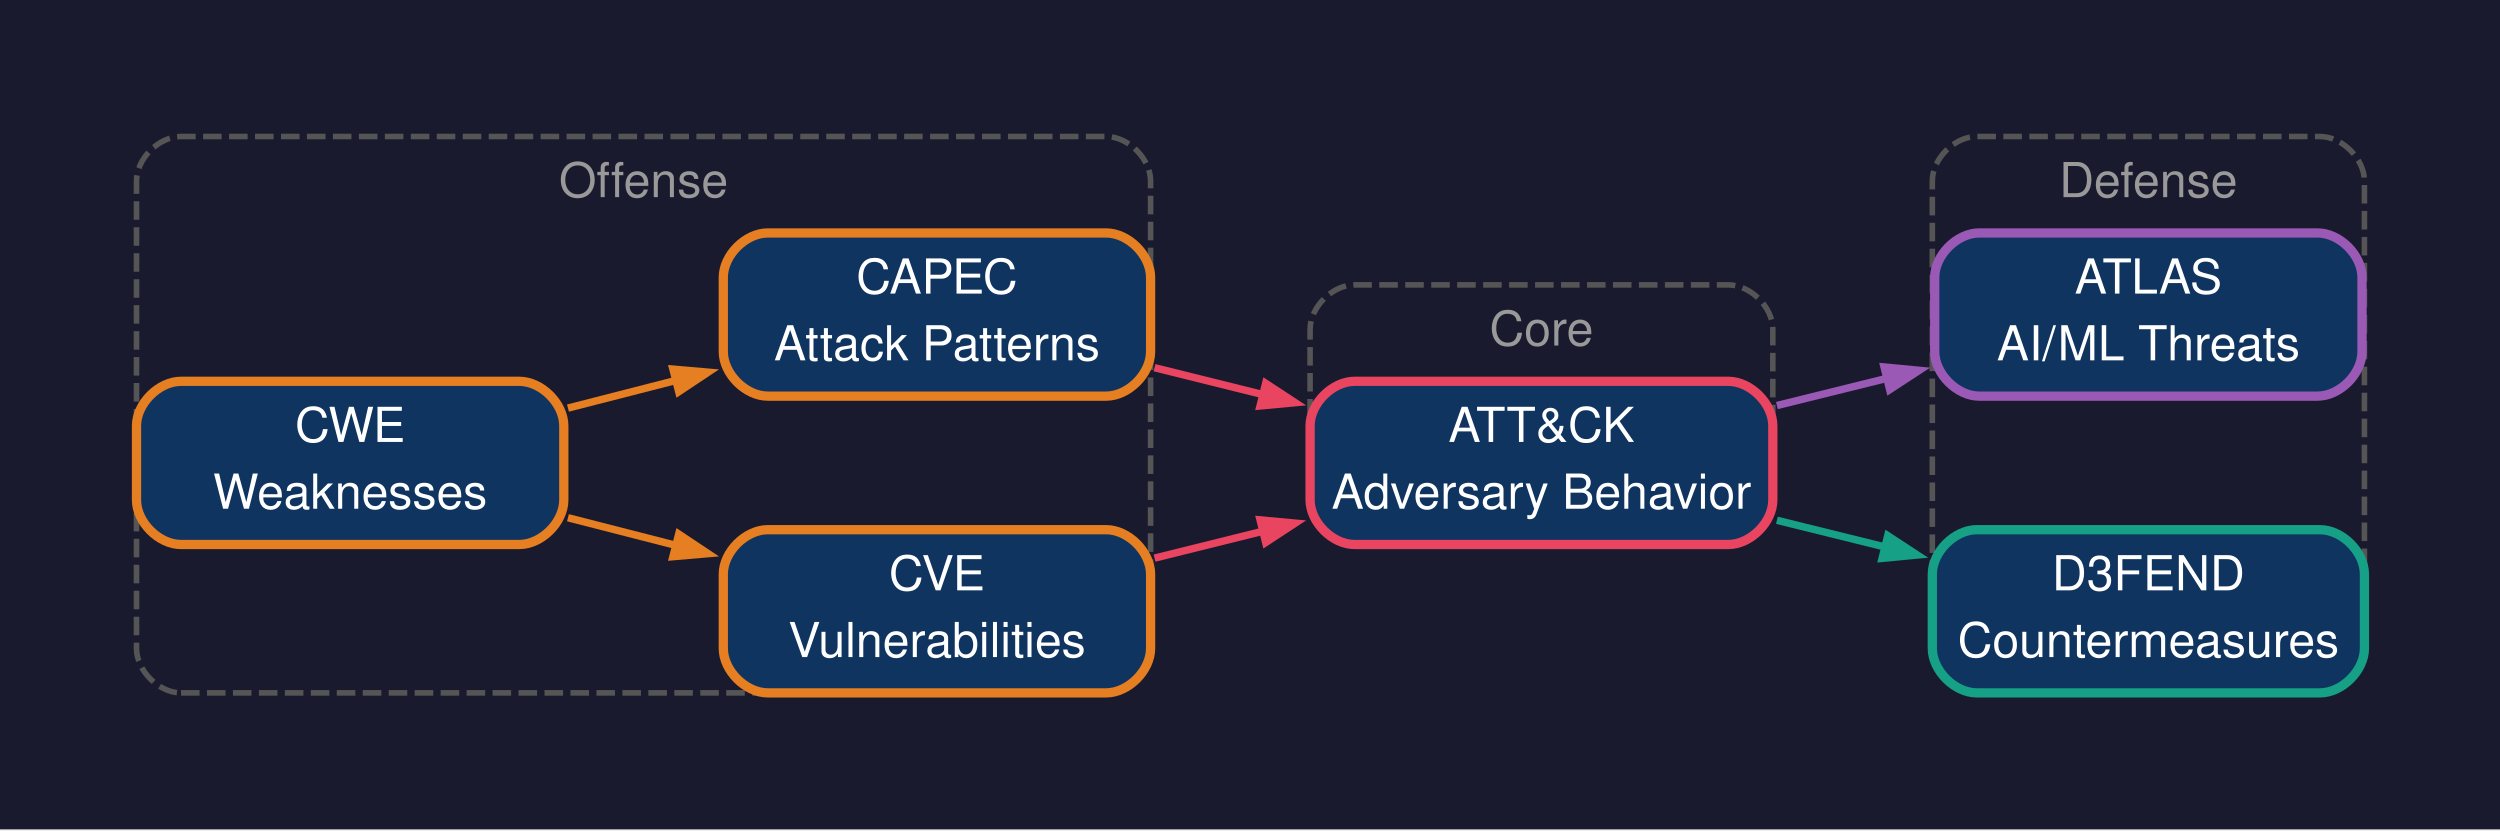
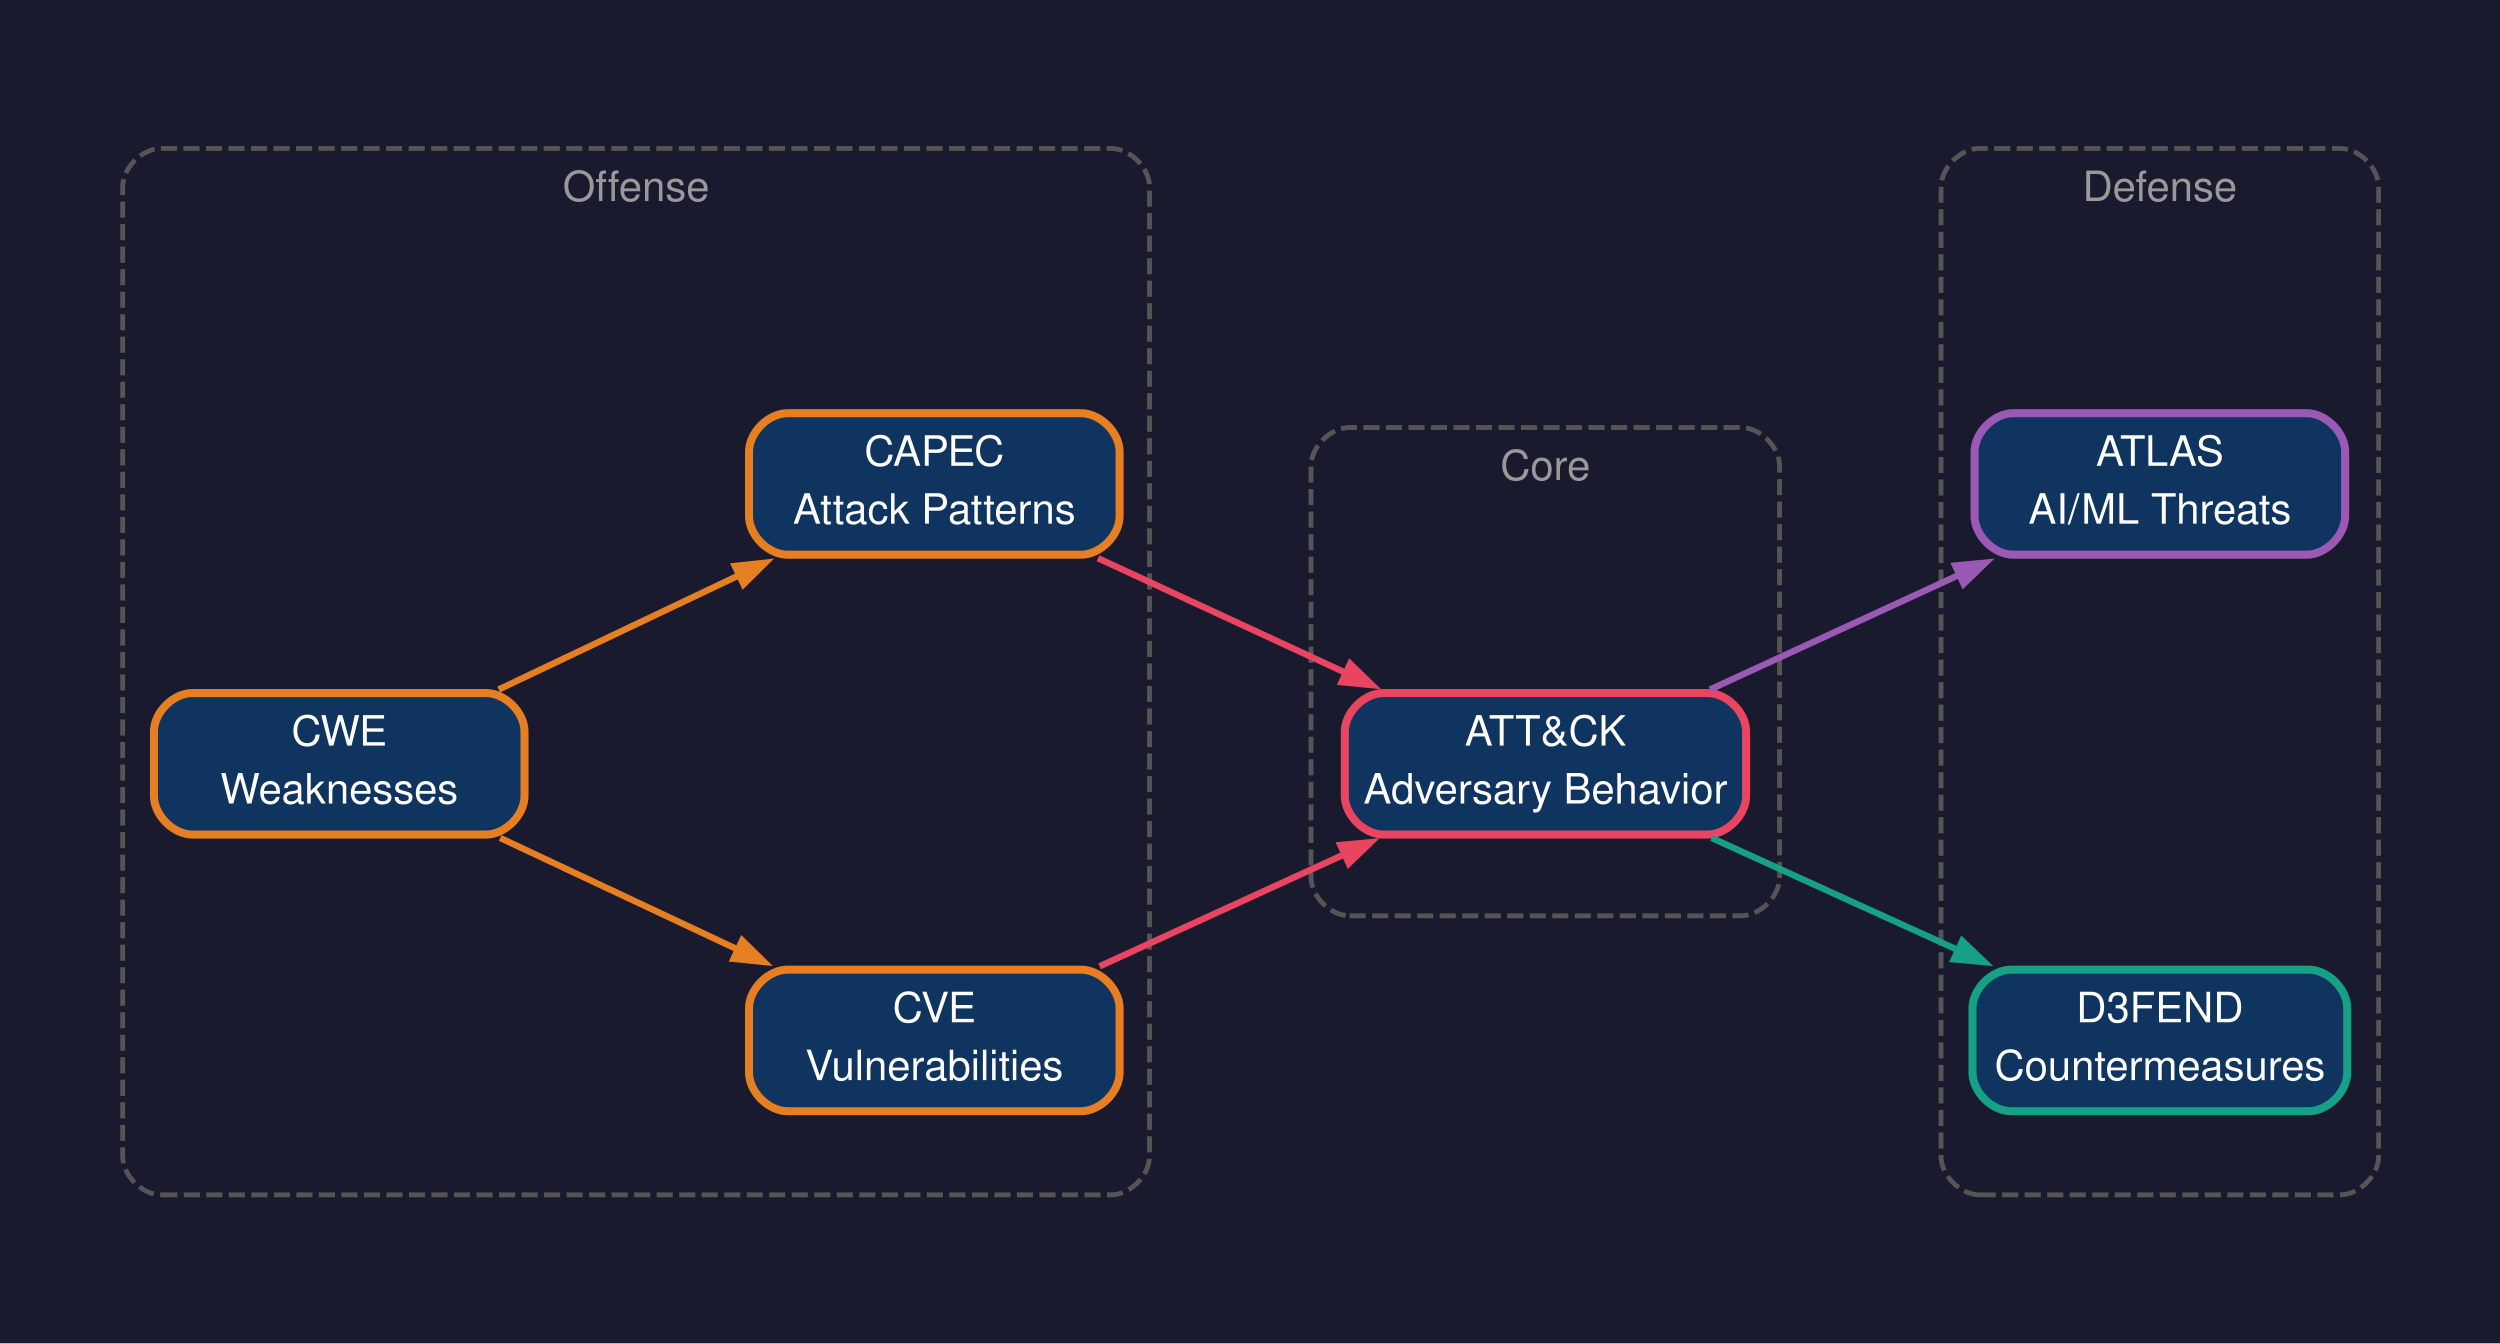
- <svg xmlns="http://www.w3.org/2000/svg" width="674pt" height="224pt" viewBox="0.00 0.00 674.00 224.00">
-   <g id="graph0" class="graph" transform="scale(1 1) rotate(0) translate(28.8 194.8)">
-     <polygon fill="#1a1a2e" stroke="none" points="-28.8,28.8 -28.8,-194.8 645.45,-194.8 645.45,28.8 -28.8,28.8" />
+ <svg xmlns="http://www.w3.org/2000/svg" width="670pt" height="360pt" viewBox="0.00 0.00 670.00 360.00">
+   <g id="graph0" class="graph" transform="scale(0.862069 0.862069) rotate(0) translate(28.8 388.8)">
+     <polygon fill="#1a1a2e" stroke="none" points="-28.8,28.8 -28.8,-388.8 748.8,-388.8 748.8,28.8 -28.8,28.8" />
    <g id="clust1" class="cluster">
-       <path fill="#1a1a2e" stroke="#555555" stroke-width="1.5" stroke-dasharray="5,2" d="M20,-8C20,-8 269.4,-8 269.4,-8 275.4,-8 281.4,-14 281.4,-20 281.4,-20 281.4,-146 281.4,-146 281.4,-152 275.4,-158 269.4,-158 269.4,-158 20,-158 20,-158 14,-158 8,-152 8,-146 8,-146 8,-20 8,-20 8,-14 14,-8 20,-8" />
-       <text xml:space="preserve" text-anchor="middle" x="144.7" y="-141.65" font-family="Segoe UI,Helvetica,Arial,sans-serif" font-size="13.00" fill="#999999">Offense</text>
+       <path fill="#1a1a2e" stroke="#555555" stroke-width="1.5" stroke-dasharray="5,2" d="M21.34,-17.35C21.34,-17.35 316.56,-17.35 316.56,-17.35 322.56,-17.35 328.56,-23.35 328.56,-29.35 328.56,-29.35 328.56,-330.65 328.56,-330.65 328.56,-336.65 322.56,-342.65 316.56,-342.65 316.56,-342.65 21.34,-342.65 21.34,-342.65 15.34,-342.65 9.34,-336.65 9.34,-330.65 9.34,-330.65 9.34,-29.35 9.34,-29.35 9.34,-23.35 15.34,-17.35 21.34,-17.35" />
+       <text xml:space="preserve" text-anchor="middle" x="168.95" y="-326.3" font-family="Segoe UI,Helvetica,Arial,sans-serif" font-size="13.00" fill="#999999">Offense</text>
    </g>
    <g id="clust2" class="cluster">
-       <path fill="#1a1a2e" stroke="#555555" stroke-width="1.5" stroke-dasharray="5,2" d="M336.4,-48C336.4,-48 437.15,-48 437.15,-48 443.15,-48 449.15,-54 449.15,-60 449.15,-60 449.15,-106 449.15,-106 449.15,-112 443.15,-118 437.15,-118 437.15,-118 336.4,-118 336.4,-118 330.4,-118 324.4,-112 324.4,-106 324.4,-106 324.4,-60 324.4,-60 324.4,-54 330.4,-48 336.4,-48" />
-       <text xml:space="preserve" text-anchor="middle" x="386.77" y="-101.65" font-family="Segoe UI,Helvetica,Arial,sans-serif" font-size="13.00" fill="#999999">Core</text>
+       <path fill="#1a1a2e" stroke="#555555" stroke-width="1.5" stroke-dasharray="5,2" d="M390.77,-104.1C390.77,-104.1 512.43,-104.1 512.43,-104.1 518.43,-104.1 524.43,-110.1 524.43,-116.1 524.43,-116.1 524.43,-243.9 524.43,-243.9 524.43,-249.9 518.43,-255.9 512.43,-255.9 512.43,-255.9 390.77,-255.9 390.77,-255.9 384.77,-255.9 378.77,-249.9 378.77,-243.9 378.77,-243.9 378.77,-116.1 378.77,-116.1 378.77,-110.1 384.77,-104.1 390.77,-104.1" />
+       <text xml:space="preserve" text-anchor="middle" x="451.6" y="-239.55" font-family="Segoe UI,Helvetica,Arial,sans-serif" font-size="13.00" fill="#999999">Core</text>
    </g>
    <g id="clust3" class="cluster">
-       <path fill="#1a1a2e" stroke="#555555" stroke-width="1.5" stroke-dasharray="5,2" d="M504.15,-8C504.15,-8 596.65,-8 596.65,-8 602.65,-8 608.65,-14 608.65,-20 608.65,-20 608.65,-146 608.65,-146 608.65,-152 602.65,-158 596.65,-158 596.65,-158 504.15,-158 504.15,-158 498.15,-158 492.15,-152 492.15,-146 492.15,-146 492.15,-20 492.15,-20 492.15,-14 498.15,-8 504.15,-8" />
-       <text xml:space="preserve" text-anchor="middle" x="550.4" y="-141.65" font-family="Segoe UI,Helvetica,Arial,sans-serif" font-size="13.00" fill="#999999">Defense</text>
+       <path fill="#1a1a2e" stroke="#555555" stroke-width="1.5" stroke-dasharray="5,2" d="M586.63,-17.35C586.63,-17.35 698.66,-17.35 698.66,-17.35 704.66,-17.35 710.66,-23.35 710.66,-29.35 710.66,-29.35 710.66,-330.65 710.66,-330.65 710.66,-336.65 704.66,-342.65 698.66,-342.65 698.66,-342.65 586.63,-342.65 586.63,-342.65 580.63,-342.65 574.63,-336.65 574.63,-330.65 574.63,-330.65 574.63,-29.35 574.63,-29.35 574.63,-23.35 580.63,-17.35 586.63,-17.35" />
+       <text xml:space="preserve" text-anchor="middle" x="642.65" y="-326.3" font-family="Segoe UI,Helvetica,Arial,sans-serif" font-size="13.00" fill="#999999">Defense</text>
    </g>
    <g id="node1" class="node">
-       <path fill="#0f3460" stroke="#e67e22" stroke-width="2.5" d="M269.4,-52C269.4,-52 178.2,-52 178.2,-52 172.2,-52 166.2,-46 166.2,-40 166.2,-40 166.2,-20 166.2,-20 166.2,-14 172.2,-8 178.2,-8 178.2,-8 269.4,-8 269.4,-8 275.4,-8 281.4,-14 281.4,-20 281.4,-20 281.4,-40 281.4,-40 281.4,-46 275.4,-52 269.4,-52" />
-       <text xml:space="preserve" text-anchor="middle" x="223.8" y="-35.65" font-family="Segoe UI,Helvetica,Arial,sans-serif" font-size="13.00" fill="white">CVE</text>
-       <text xml:space="preserve" text-anchor="middle" x="223.8" y="-17.65" font-family="Segoe UI,Helvetica,Arial,sans-serif" font-size="13.00" fill="white">Vulnerabilities</text>
+       <path fill="#0f3460" stroke="#e67e22" stroke-width="2.5" d="M307.26,-87.35C307.26,-87.35 216.06,-87.35 216.06,-87.35 210.06,-87.35 204.06,-81.35 204.06,-75.35 204.06,-75.35 204.06,-55.35 204.06,-55.35 204.06,-49.35 210.06,-43.35 216.06,-43.35 216.06,-43.35 307.26,-43.35 307.26,-43.35 313.26,-43.35 319.26,-49.35 319.26,-55.35 319.26,-55.35 319.26,-75.35 319.26,-75.35 319.26,-81.35 313.26,-87.35 307.26,-87.35" />
+       <text xml:space="preserve" text-anchor="middle" x="261.66" y="-71" font-family="Segoe UI,Helvetica,Arial,sans-serif" font-size="13.00" fill="white">CVE</text>
+       <text xml:space="preserve" text-anchor="middle" x="261.66" y="-53" font-family="Segoe UI,Helvetica,Arial,sans-serif" font-size="13.00" fill="white">Vulnerabilities</text>
    </g>
    <g id="node4" class="node">
-       <path fill="#0f3460" stroke="#e94560" stroke-width="2.5" d="M437.15,-92C437.15,-92 336.4,-92 336.4,-92 330.4,-92 324.4,-86 324.4,-80 324.4,-80 324.4,-60 324.4,-60 324.4,-54 330.4,-48 336.4,-48 336.4,-48 437.15,-48 437.15,-48 443.15,-48 449.15,-54 449.15,-60 449.15,-60 449.15,-80 449.15,-80 449.15,-86 443.15,-92 437.15,-92" />
-       <text xml:space="preserve" text-anchor="middle" x="386.77" y="-75.65" font-family="Segoe UI,Helvetica,Arial,sans-serif" font-size="13.00" fill="white">ATT&amp;CK</text>
-       <text xml:space="preserve" text-anchor="middle" x="386.77" y="-57.65" font-family="Segoe UI,Helvetica,Arial,sans-serif" font-size="13.00" fill="white">Adversary Behavior</text>
+       <path fill="#0f3460" stroke="#e94560" stroke-width="2.5" d="M502.03,-173.35C502.03,-173.35 401.28,-173.35 401.28,-173.35 395.28,-173.35 389.28,-167.35 389.28,-161.35 389.28,-161.35 389.28,-141.35 389.28,-141.35 389.28,-135.35 395.28,-129.35 401.28,-129.35 401.28,-129.35 502.03,-129.35 502.03,-129.35 508.03,-129.35 514.03,-135.35 514.03,-141.35 514.03,-141.35 514.03,-161.35 514.03,-161.35 514.03,-167.35 508.03,-173.35 502.03,-173.35" />
+       <text xml:space="preserve" text-anchor="middle" x="451.66" y="-157" font-family="Segoe UI,Helvetica,Arial,sans-serif" font-size="13.00" fill="white">ATT&amp;CK</text>
+       <text xml:space="preserve" text-anchor="middle" x="451.66" y="-139" font-family="Segoe UI,Helvetica,Arial,sans-serif" font-size="13.00" fill="white">Adversary Behavior</text>
    </g>
    <g id="edge4" class="edge">
-       <path fill="none" stroke="#e94560" stroke-width="2" d="M282.46,-44.33C291.99,-46.7 301.99,-49.18 311.86,-51.63" />
-       <polygon fill="#e94560" stroke="#e94560" stroke-width="2" points="310.91,-54.64 320.4,-53.76 312.43,-48.53 310.91,-54.64" />
+       <path fill="none" stroke="#e94560" stroke-width="2" d="M313.04,-88.4C336.54,-99.14 364.71,-112.03 389.42,-123.34" />
+       <polygon fill="#e94560" stroke="#e94560" stroke-width="2" points="387.89,-126.1 397.39,-126.98 390.51,-120.37 387.89,-126.1" />
    </g>
    <g id="node2" class="node">
-       <path fill="#0f3460" stroke="#e67e22" stroke-width="2.5" d="M111.2,-92C111.2,-92 20,-92 20,-92 14,-92 8,-86 8,-80 8,-80 8,-60 8,-60 8,-54 14,-48 20,-48 20,-48 111.2,-48 111.2,-48 117.2,-48 123.2,-54 123.2,-60 123.2,-60 123.2,-80 123.2,-80 123.2,-86 117.2,-92 111.2,-92" />
-       <text xml:space="preserve" text-anchor="middle" x="65.6" y="-75.65" font-family="Segoe UI,Helvetica,Arial,sans-serif" font-size="13.00" fill="white">CWE</text>
-       <text xml:space="preserve" text-anchor="middle" x="65.6" y="-57.65" font-family="Segoe UI,Helvetica,Arial,sans-serif" font-size="13.00" fill="white">Weaknesses</text>
+       <path fill="#0f3460" stroke="#e67e22" stroke-width="2.5" d="M122.26,-173.35C122.26,-173.35 31.06,-173.35 31.06,-173.35 25.06,-173.35 19.06,-167.35 19.06,-161.35 19.06,-161.35 19.06,-141.35 19.06,-141.35 19.06,-135.35 25.06,-129.35 31.06,-129.35 31.06,-129.35 122.26,-129.35 122.26,-129.35 128.26,-129.35 134.26,-135.35 134.26,-141.35 134.26,-141.35 134.26,-161.35 134.26,-161.35 134.26,-167.35 128.26,-173.35 122.26,-173.35" />
+       <text xml:space="preserve" text-anchor="middle" x="76.66" y="-157" font-family="Segoe UI,Helvetica,Arial,sans-serif" font-size="13.00" fill="white">CWE</text>
+       <text xml:space="preserve" text-anchor="middle" x="76.66" y="-139" font-family="Segoe UI,Helvetica,Arial,sans-serif" font-size="13.00" fill="white">Weaknesses</text>
    </g>
    <g id="edge1" class="edge">
-       <path fill="none" stroke="#e67e22" stroke-width="2" d="M124.32,-55.22C133.88,-52.77 143.87,-50.21 153.67,-47.7" />
-       <polygon fill="#e67e22" stroke="#e67e22" stroke-width="2" points="154.19,-50.82 162.12,-45.54 152.62,-44.72 154.19,-50.82" />
+       <path fill="none" stroke="#e67e22" stroke-width="2" d="M126.7,-128.3C149.47,-117.6 176.75,-104.78 200.73,-93.52" />
+       <polygon fill="#e67e22" stroke="#e67e22" stroke-width="2" points="201.94,-96.43 208.74,-89.75 199.26,-90.72 201.94,-96.43" />
    </g>
    <g id="node3" class="node">
-       <path fill="#0f3460" stroke="#e67e22" stroke-width="2.5" d="M269.4,-132C269.4,-132 178.2,-132 178.2,-132 172.2,-132 166.2,-126 166.2,-120 166.2,-120 166.2,-100 166.2,-100 166.2,-94 172.2,-88 178.2,-88 178.2,-88 269.4,-88 269.4,-88 275.4,-88 281.4,-94 281.4,-100 281.4,-100 281.4,-120 281.4,-120 281.4,-126 275.4,-132 269.4,-132" />
-       <text xml:space="preserve" text-anchor="middle" x="223.8" y="-115.65" font-family="Segoe UI,Helvetica,Arial,sans-serif" font-size="13.00" fill="white">CAPEC</text>
-       <text xml:space="preserve" text-anchor="middle" x="223.8" y="-97.65" font-family="Segoe UI,Helvetica,Arial,sans-serif" font-size="13.00" fill="white">Attack Patterns</text>
+       <path fill="#0f3460" stroke="#e67e22" stroke-width="2.5" d="M307.26,-260.35C307.26,-260.35 216.06,-260.35 216.06,-260.35 210.06,-260.35 204.06,-254.35 204.06,-248.35 204.06,-248.35 204.06,-228.35 204.06,-228.35 204.06,-222.35 210.06,-216.35 216.06,-216.35 216.06,-216.35 307.26,-216.35 307.26,-216.35 313.26,-216.35 319.26,-222.35 319.26,-228.35 319.26,-228.35 319.26,-248.35 319.26,-248.35 319.26,-254.35 313.26,-260.35 307.26,-260.35" />
+       <text xml:space="preserve" text-anchor="middle" x="261.66" y="-244" font-family="Segoe UI,Helvetica,Arial,sans-serif" font-size="13.00" fill="white">CAPEC</text>
+       <text xml:space="preserve" text-anchor="middle" x="261.66" y="-226" font-family="Segoe UI,Helvetica,Arial,sans-serif" font-size="13.00" fill="white">Attack Patterns</text>
    </g>
    <g id="edge2" class="edge">
-       <path fill="none" stroke="#e67e22" stroke-width="2" d="M124.32,-84.78C133.88,-87.23 143.87,-89.79 153.67,-92.3" />
-       <polygon fill="#e67e22" stroke="#e67e22" stroke-width="2" points="152.62,-95.28 162.12,-94.46 154.19,-89.18 152.62,-95.28" />
+       <path fill="none" stroke="#e67e22" stroke-width="2" d="M126.22,-174.44C149.18,-185.35 176.8,-198.48 201.01,-209.99" />
+       <polygon fill="#e67e22" stroke="#e67e22" stroke-width="2" points="199.66,-212.84 209.14,-213.86 202.36,-207.15 199.66,-212.84" />
    </g>
    <g id="edge3" class="edge">
-       <path fill="none" stroke="#e94560" stroke-width="2" d="M282.46,-95.67C291.99,-93.3 301.99,-90.82 311.86,-88.37" />
-       <polygon fill="#e94560" stroke="#e94560" stroke-width="2" points="312.43,-91.47 320.4,-86.24 310.91,-85.36 312.43,-91.47" />
+       <path fill="none" stroke="#e94560" stroke-width="2" d="M312.55,-215.26C336.24,-204.3 364.76,-191.1 389.72,-179.55" />
+       <polygon fill="#e94560" stroke="#e94560" stroke-width="2" points="390.95,-182.45 397.79,-175.81 388.3,-176.74 390.95,-182.45" />
    </g>
    <g id="node5" class="node">
-       <path fill="#0f3460" stroke="#16a085" stroke-width="2.5" d="M596.65,-52C596.65,-52 504.15,-52 504.15,-52 498.15,-52 492.15,-46 492.15,-40 492.15,-40 492.15,-20 492.15,-20 492.15,-14 498.15,-8 504.15,-8 504.15,-8 596.65,-8 596.65,-8 602.65,-8 608.65,-14 608.65,-20 608.65,-20 608.65,-40 608.65,-40 608.65,-46 602.65,-52 596.65,-52" />
-       <text xml:space="preserve" text-anchor="middle" x="550.4" y="-35.65" font-family="Segoe UI,Helvetica,Arial,sans-serif" font-size="13.00" fill="white">D3FEND</text>
-       <text xml:space="preserve" text-anchor="middle" x="550.4" y="-17.65" font-family="Segoe UI,Helvetica,Arial,sans-serif" font-size="13.00" fill="white">Countermeasures</text>
+       <path fill="#0f3460" stroke="#16a085" stroke-width="2.5" d="M688.91,-87.35C688.91,-87.35 596.41,-87.35 596.41,-87.35 590.41,-87.35 584.41,-81.35 584.41,-75.35 584.41,-75.35 584.41,-55.35 584.41,-55.35 584.41,-49.35 590.41,-43.35 596.41,-43.35 596.41,-43.35 688.91,-43.35 688.91,-43.35 694.91,-43.35 700.91,-49.35 700.91,-55.35 700.91,-55.35 700.91,-75.35 700.91,-75.35 700.91,-81.35 694.91,-87.35 688.91,-87.35" />
+       <text xml:space="preserve" text-anchor="middle" x="642.66" y="-71" font-family="Segoe UI,Helvetica,Arial,sans-serif" font-size="13.00" fill="white">D3FEND</text>
+       <text xml:space="preserve" text-anchor="middle" x="642.66" y="-53" font-family="Segoe UI,Helvetica,Arial,sans-serif" font-size="13.00" fill="white">Countermeasures</text>
    </g>
    <g id="edge5" class="edge">
-       <path fill="none" stroke="#16a085" stroke-width="2" d="M450.26,-54.53C459.8,-52.17 469.69,-49.73 479.38,-47.33" />
-       <polygon fill="#16a085" stroke="#16a085" stroke-width="2" points="480.13,-50.39 488.11,-45.17 478.62,-44.27 480.13,-50.39" />
+       <path fill="none" stroke="#16a085" stroke-width="2" d="M503.31,-128.3C526.93,-117.55 555.25,-104.67 580.09,-93.36" />
+       <polygon fill="#16a085" stroke="#16a085" stroke-width="2" points="581.23,-96.31 588.12,-89.71 578.62,-90.57 581.23,-96.31" />
    </g>
    <g id="node6" class="node">
-       <path fill="#0f3460" stroke="#9b59b6" stroke-width="2.5" d="M596,-132C596,-132 504.8,-132 504.8,-132 498.8,-132 492.8,-126 492.8,-120 492.8,-120 492.8,-100 492.8,-100 492.8,-94 498.8,-88 504.8,-88 504.8,-88 596,-88 596,-88 602,-88 608,-94 608,-100 608,-100 608,-120 608,-120 608,-126 602,-132 596,-132" />
-       <text xml:space="preserve" text-anchor="middle" x="550.4" y="-115.65" font-family="Segoe UI,Helvetica,Arial,sans-serif" font-size="13.00" fill="white">ATLAS</text>
-       <text xml:space="preserve" text-anchor="middle" x="550.4" y="-97.65" font-family="Segoe UI,Helvetica,Arial,sans-serif" font-size="13.00" fill="white">AI/ML Threats</text>
+       <path fill="#0f3460" stroke="#9b59b6" stroke-width="2.5" d="M688.26,-260.35C688.26,-260.35 597.06,-260.35 597.06,-260.35 591.06,-260.35 585.06,-254.35 585.06,-248.35 585.06,-248.35 585.06,-228.35 585.06,-228.35 585.06,-222.35 591.06,-216.35 597.06,-216.35 597.06,-216.35 688.26,-216.35 688.26,-216.35 694.26,-216.35 700.26,-222.35 700.26,-228.35 700.26,-228.35 700.26,-248.35 700.26,-248.35 700.26,-254.35 694.26,-260.35 688.26,-260.35" />
+       <text xml:space="preserve" text-anchor="middle" x="642.66" y="-244" font-family="Segoe UI,Helvetica,Arial,sans-serif" font-size="13.00" fill="white">ATLAS</text>
+       <text xml:space="preserve" text-anchor="middle" x="642.66" y="-226" font-family="Segoe UI,Helvetica,Arial,sans-serif" font-size="13.00" fill="white">AI/ML Threats</text>
    </g>
    <g id="edge6" class="edge">
-       <path fill="none" stroke="#9b59b6" stroke-width="2" d="M450.26,-85.47C460.03,-87.88 470.18,-90.39 480.09,-92.85" />
-       <polygon fill="#9b59b6" stroke="#9b59b6" stroke-width="2" points="479.14,-95.86 488.64,-94.96 480.66,-89.74 479.14,-95.86" />
+       <path fill="none" stroke="#9b59b6" stroke-width="2" d="M502.81,-174.44C526.63,-185.4 555.3,-198.6 580.4,-210.15" />
+       <polygon fill="#9b59b6" stroke="#9b59b6" stroke-width="2" points="579.03,-212.99 588.52,-213.89 581.66,-207.27 579.03,-212.99" />
    </g>
  </g>
</svg>
